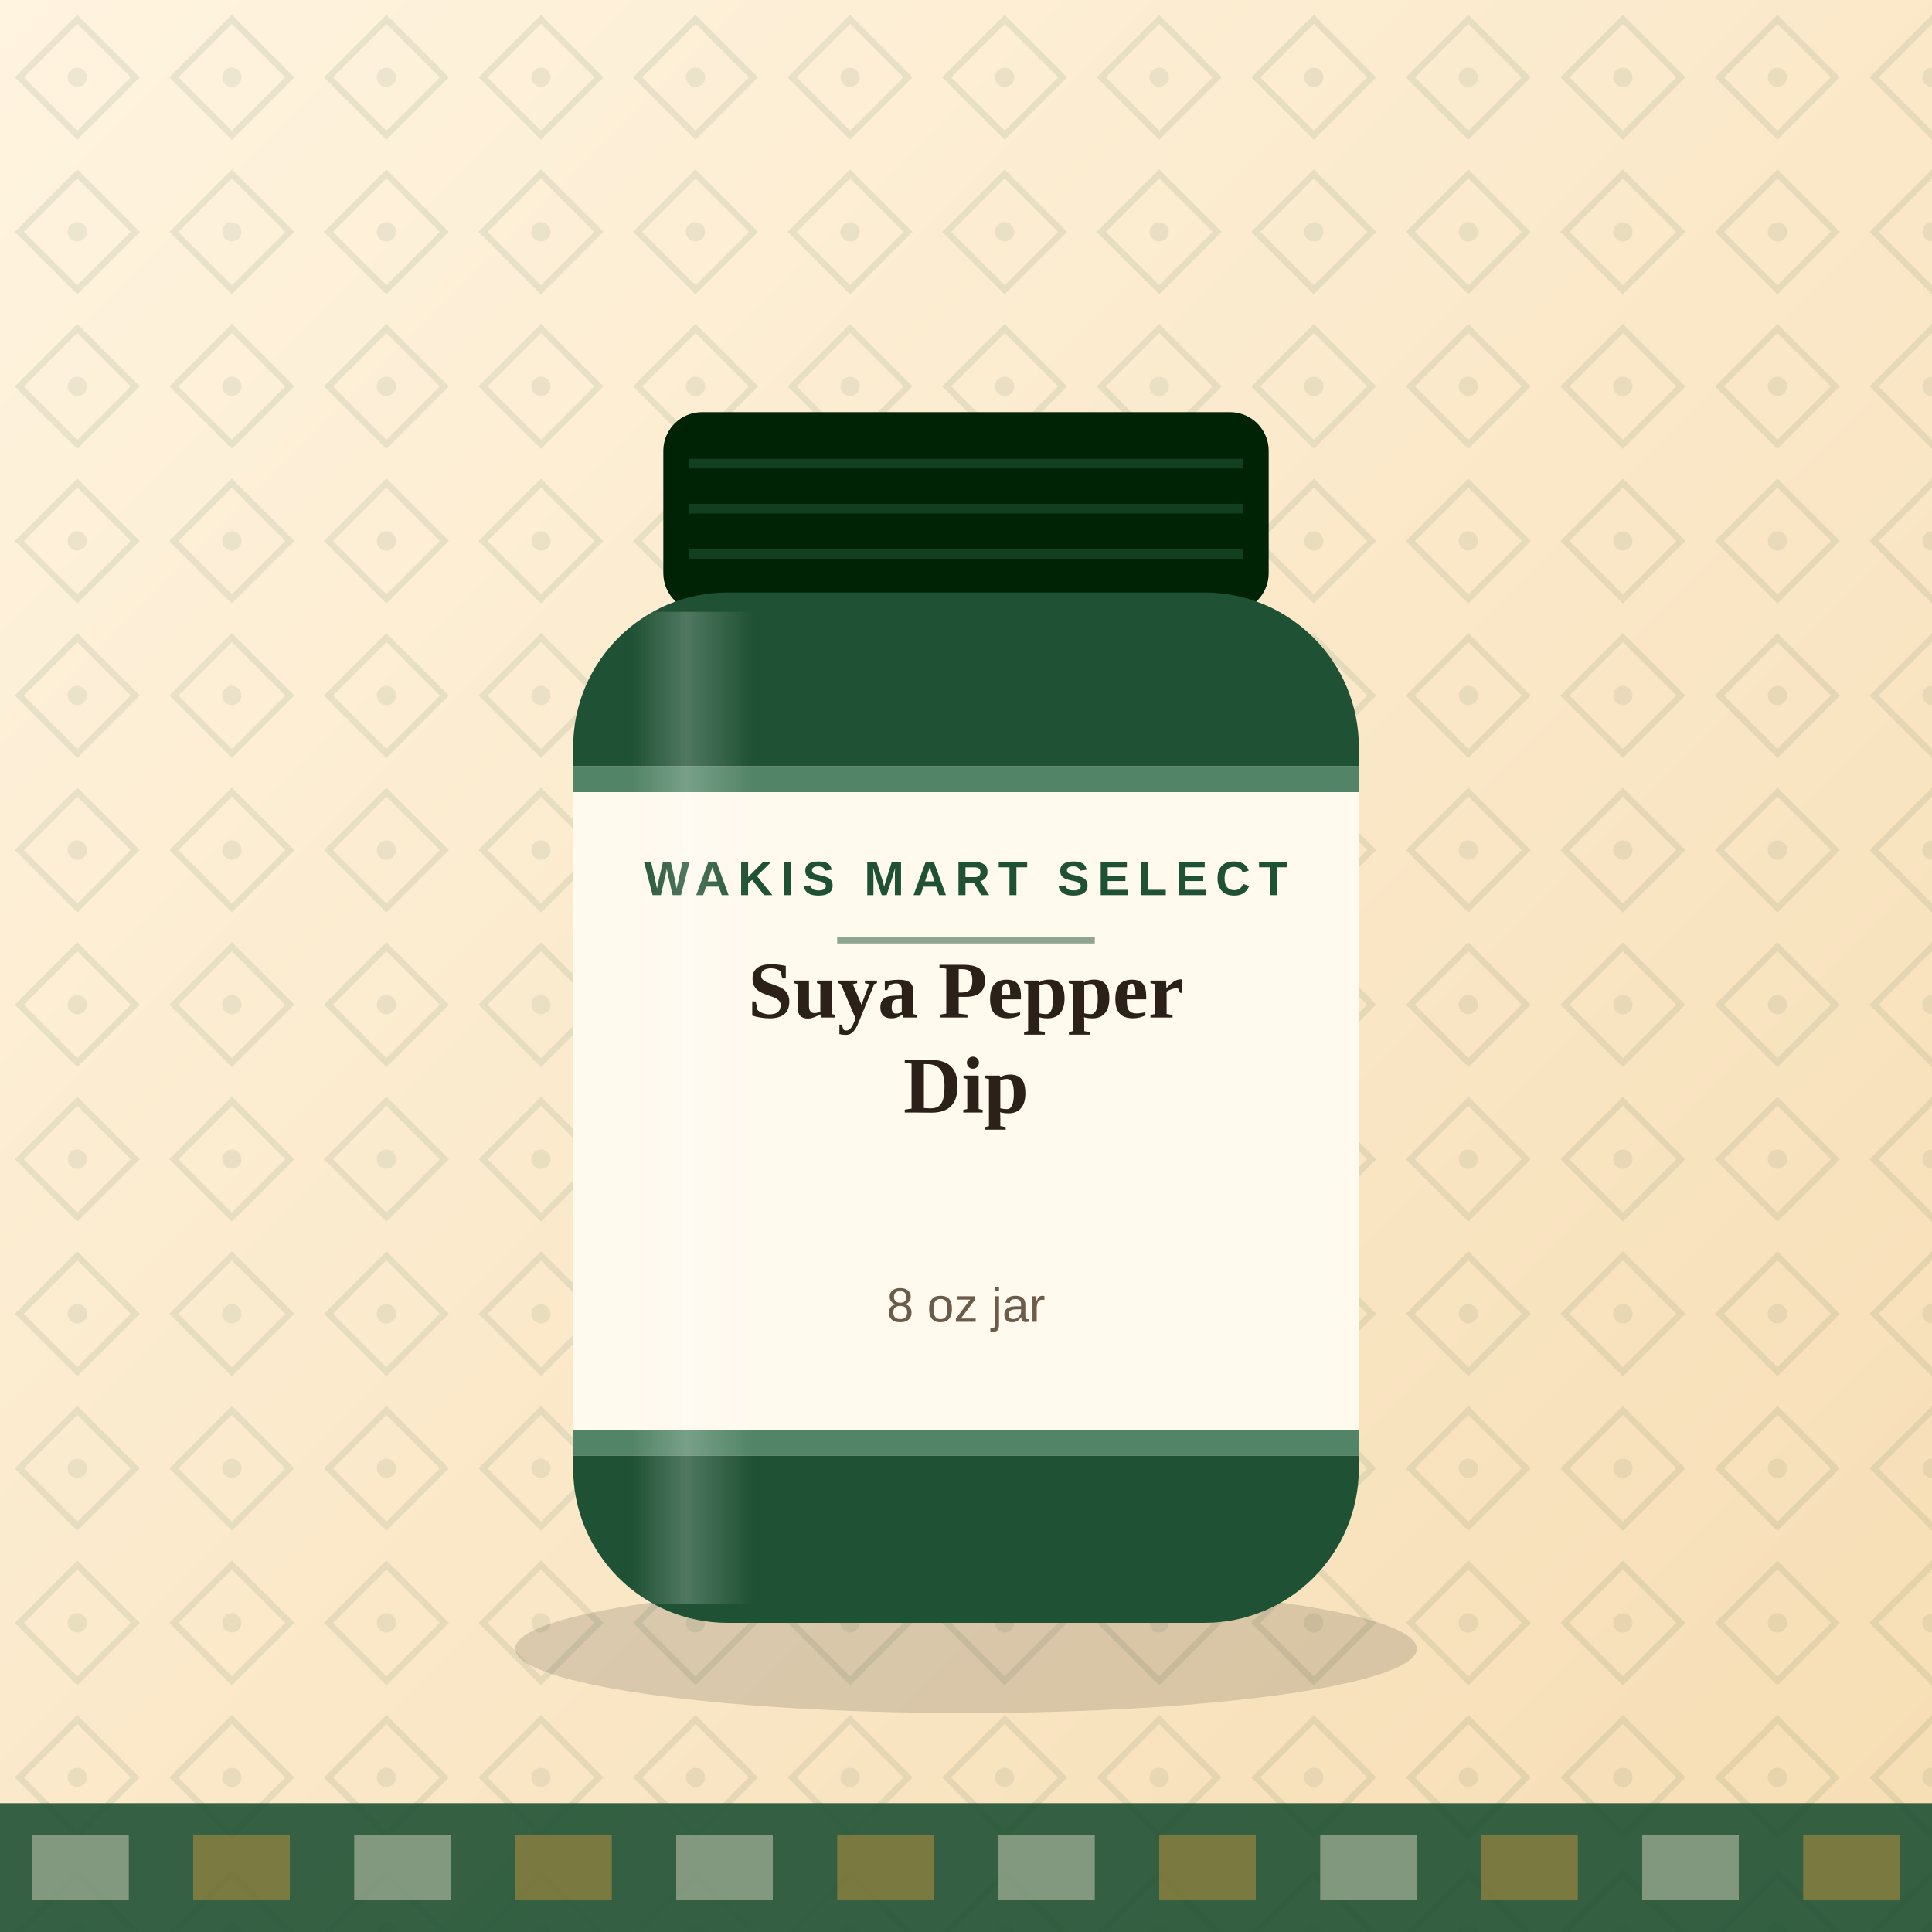
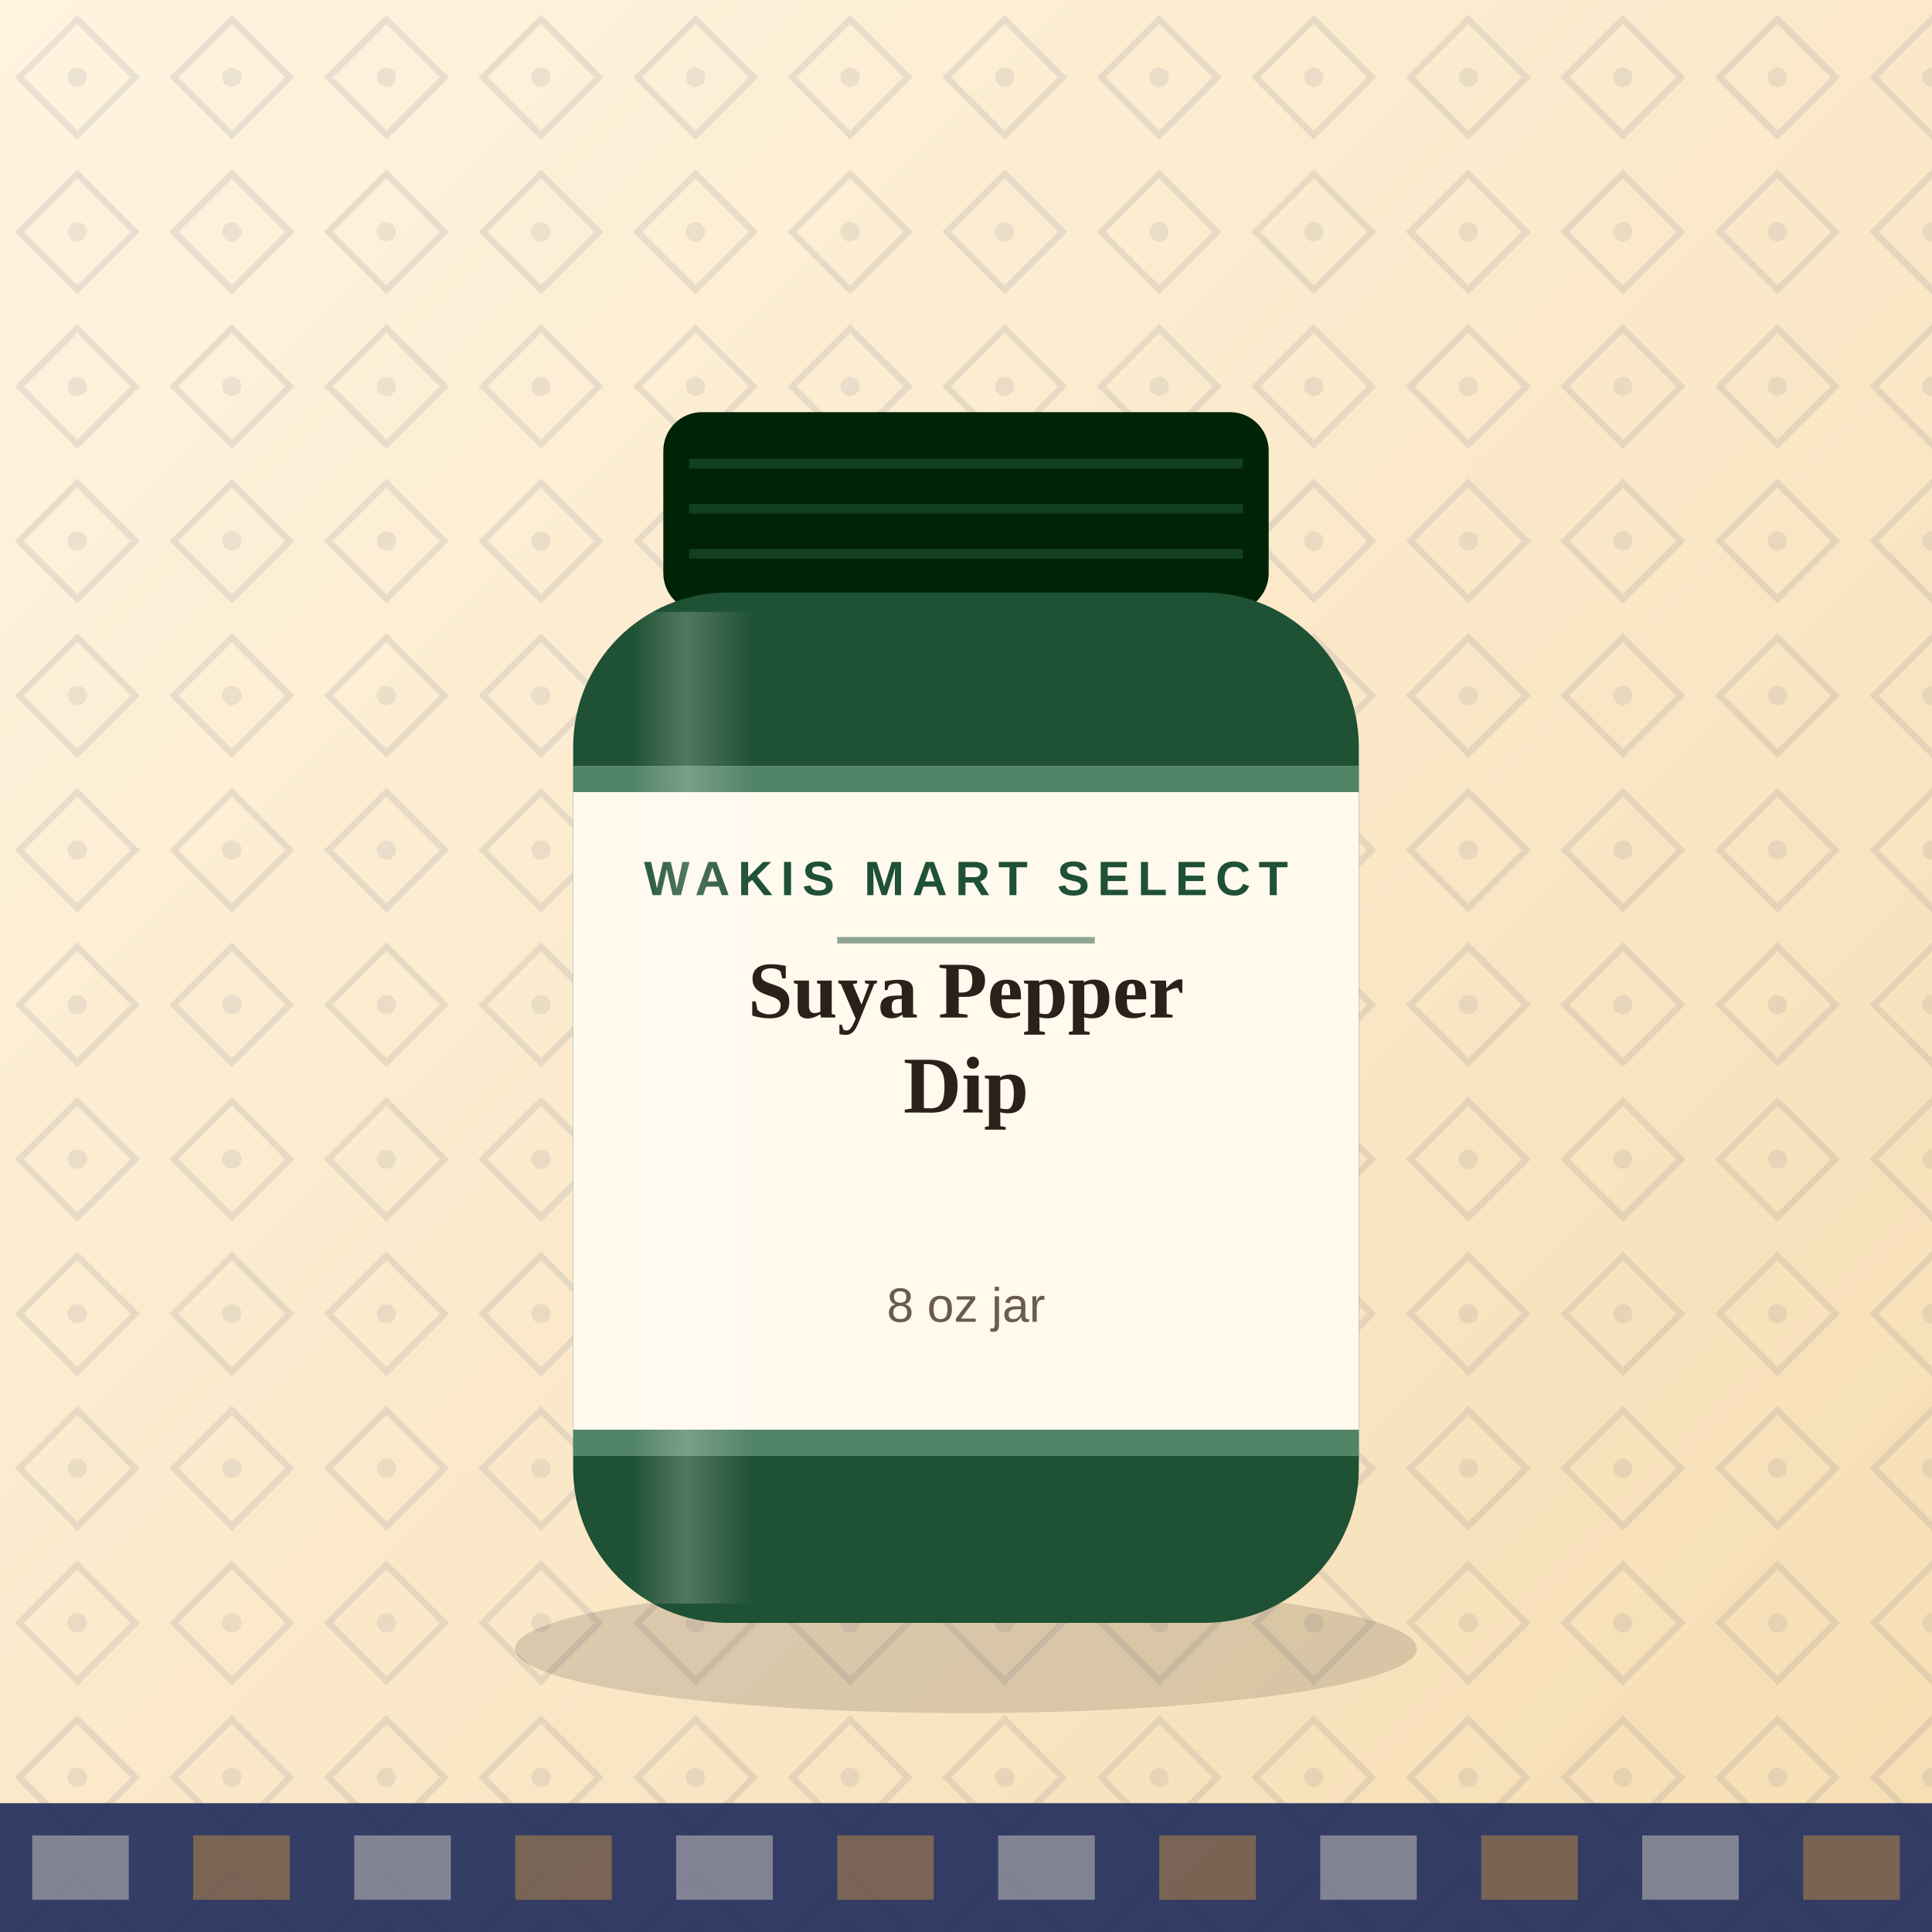
<svg xmlns="http://www.w3.org/2000/svg" viewBox="0 0 600 600" width="600" height="600" role="img" aria-label="Suya Pepper Dip">
  <defs>
    <linearGradient id="bg" x1="0" y1="0" x2="1" y2="1">
      <stop offset="0" stop-color="#FFF4E0" />
      <stop offset="1" stop-color="#F6DDB3" />
    </linearGradient>
    <pattern id="pt" width="48" height="48" patternUnits="userSpaceOnUse">
-       <path d="M24 6 L42 24 L24 42 L6 24Z" fill="none" stroke="#1F5134" stroke-opacity=".09" stroke-width="2" />
-       <circle cx="24" cy="24" r="3" fill="#1F5134" fill-opacity=".08" />
+       <path d="M24 6 L42 24 L24 42 L6 24Z" fill="none" stroke="#1E2A5A" stroke-opacity=".09" stroke-width="2" />
+       <circle cx="24" cy="24" r="3" fill="#1E2A5A" fill-opacity=".08" />
    </pattern>
    <linearGradient id="shine" x1="0" x2="1">
      <stop offset="0" stop-color="#fff" stop-opacity="0" />
      <stop offset=".45" stop-color="#fff" stop-opacity=".22" />
      <stop offset="1" stop-color="#fff" stop-opacity="0" />
    </linearGradient>
  </defs>
  <rect width="600" height="600" fill="url(#bg)" />
  <rect width="600" height="600" fill="url(#pt)" />
-   <rect y="560" width="600" height="40" fill="#1F5134" opacity=".9" />
+   <rect y="560" width="600" height="40" fill="#1E2A5A" opacity=".9" />
  <g opacity=".55">
    <rect x="10" y="570" width="30" height="20" fill="#FFF4E0" opacity=".7" />
    <rect x="60" y="570" width="30" height="20" fill="#E9A23B" opacity=".7" />
    <rect x="110" y="570" width="30" height="20" fill="#FFF4E0" opacity=".7" />
    <rect x="160" y="570" width="30" height="20" fill="#E9A23B" opacity=".7" />
    <rect x="210" y="570" width="30" height="20" fill="#FFF4E0" opacity=".7" />
    <rect x="260" y="570" width="30" height="20" fill="#E9A23B" opacity=".7" />
    <rect x="310" y="570" width="30" height="20" fill="#FFF4E0" opacity=".7" />
    <rect x="360" y="570" width="30" height="20" fill="#E9A23B" opacity=".7" />
    <rect x="410" y="570" width="30" height="20" fill="#FFF4E0" opacity=".7" />
    <rect x="460" y="570" width="30" height="20" fill="#E9A23B" opacity=".7" />
    <rect x="510" y="570" width="30" height="20" fill="#FFF4E0" opacity=".7" />
    <rect x="560" y="570" width="30" height="20" fill="#E9A23B" opacity=".7" />
  </g>
  <ellipse cx="300" cy="512" rx="140" ry="20" fill="#000" opacity=".13" />
  <rect x="206" y="128" width="188" height="62" rx="12" fill="#002306" />
  <path d="M214 144h172M214 158h172M214 172h172" stroke="#1F5134" stroke-width="3" opacity=".6" />
  <rect x="178" y="184" width="244" height="320" rx="48" fill="#1F5134" />
  <rect x="178" y="238" width="244" height="214" fill="#FFF9EE" />
  <rect x="178" y="238" width="244" height="8" fill="#528467" />
  <rect x="178" y="444" width="244" height="8" fill="#528467" />
  <text x="300" y="278" text-anchor="middle" font-family="'Segoe UI',Arial,Helvetica,sans-serif" font-size="15" font-weight="700" letter-spacing="2.5" fill="#1F5134">WAKIS MART SELECT</text>
  <line x1="260" y1="292" x2="340" y2="292" stroke="#1F5134" stroke-width="2" opacity=".5" />
  <text x="300" y="316" text-anchor="middle" font-family="Georgia,'Times New Roman',serif" font-size="25" font-weight="700" fill="#2B2118">Suya Pepper</text>
  <text x="300" y="345.5" text-anchor="middle" font-family="Georgia,'Times New Roman',serif" font-size="25" font-weight="700" fill="#2B2118">Dip</text>
  <text x="300" y="410.5" text-anchor="middle" font-family="'Segoe UI',Arial,Helvetica,sans-serif" font-size="15" fill="#6B5B4B">8 oz jar</text>
  <rect x="196" y="190" width="38" height="308" fill="url(#shine)" />
</svg>
